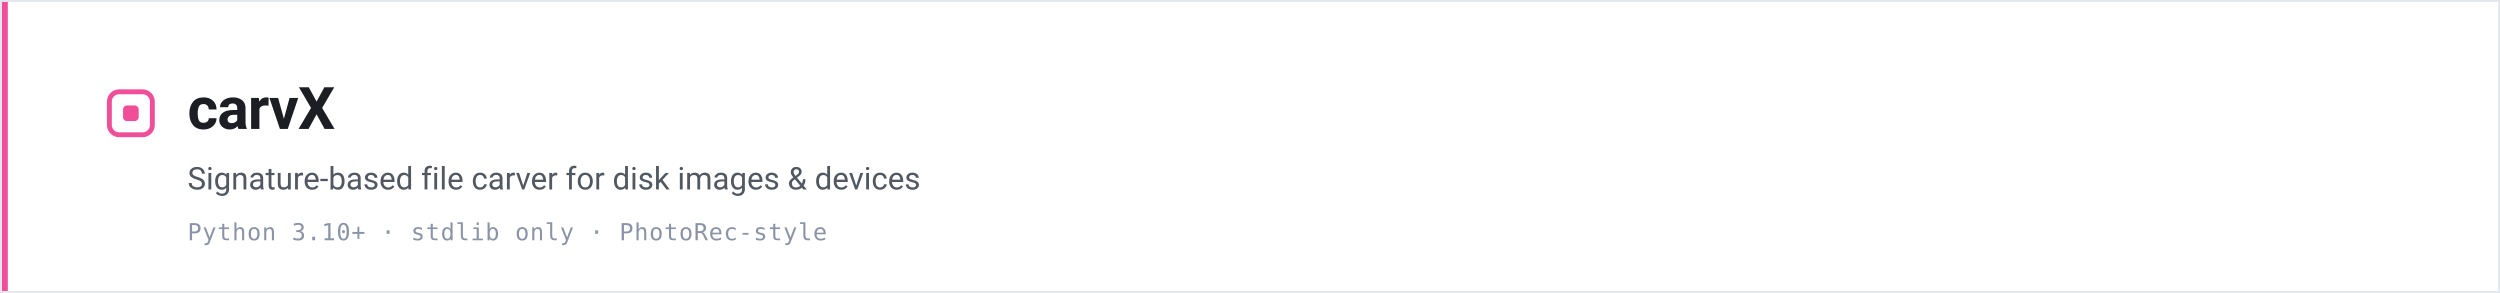
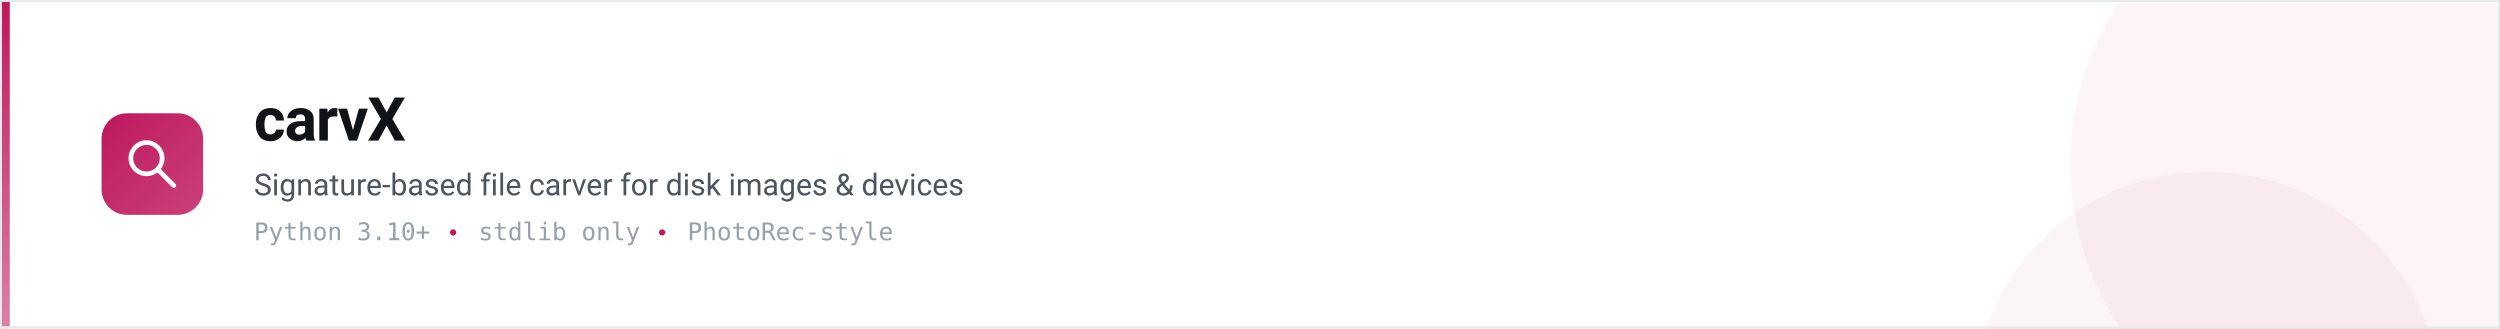
- <svg xmlns="http://www.w3.org/2000/svg" width="1280" height="150" viewBox="0 0 1280 150" role="img" aria-label="carvX — Signature-based file carver for disk images &amp; devices">
-   <rect width="1280" height="150" fill="#ffffff" />
-   <rect x="56" y="47" width="22" height="22" rx="5" fill="none" stroke="#f04e98" stroke-width="2.5" />
-   <rect x="63" y="54" width="8" height="8" rx="2" fill="#f04e98" />
-   <text x="96" y="66" font-family="-apple-system,Segoe UI,Roboto,Helvetica,Arial,sans-serif" font-size="30" font-weight="600" letter-spacing="-0.4" fill="#1c1e23">carvX</text>
-   <text x="96" y="97" font-family="-apple-system,Segoe UI,Roboto,Helvetica,Arial,sans-serif" font-size="16" font-weight="400" fill="#515861">Signature-based file carver for disk images &amp; devices</text>
-   <text x="96" y="123" font-family="ui-monospace,SFMono-Regular,Menlo,monospace" font-size="12" letter-spacing="0.4" fill="#8a94a6">Python 3.10+   ·   stdlib only   ·   PhotoRec-style</text>
-   <rect x="0" y="0" width="4" height="150" fill="#f04e98" />
-   <rect x="0.5" y="0.5" width="1279" height="149" fill="none" stroke="#e3e8ee" stroke-width="1" />
+ <svg xmlns="http://www.w3.org/2000/svg" width="1280" height="168" viewBox="0 0 1280 168" role="img" aria-label="carvX — Signature-based file carver for disk images &amp; devices">
+   <defs>
+     <linearGradient id="rail" x1="0" y1="0" x2="0" y2="1">
+       <stop offset="0" stop-color="#be185d" />
+       <stop offset="1" stop-color="#be185d" stop-opacity="0.55" />
+     </linearGradient>
+     <linearGradient id="tile" x1="0" y1="0" x2="1" y2="1">
+       <stop offset="0" stop-color="#be185d" />
+       <stop offset="1" stop-color="#be185d" stop-opacity="0.82" />
+     </linearGradient>
+   </defs>
+   <rect width="1280" height="168" fill="#ffffff" />
+   <circle cx="1210" cy="84" r="150" fill="#be185d" opacity="0.05" />
+   <circle cx="1130" cy="208" r="120" fill="#be185d" opacity="0.045" />
+   <rect x="52" y="58" width="52" height="52" rx="13" fill="url(#tile)" />
+   <circle cx="75.0" cy="81.0" r="8" stroke="#fff" stroke-width="2.4" fill="none" stroke-linecap="round" stroke-linejoin="round" />
+   <path d="M81.0 87.0 L89.0 95.0" stroke="#fff" stroke-width="2.4" fill="none" stroke-linecap="round" stroke-linejoin="round" />
+   <text x="130" y="72" font-family="-apple-system,Segoe UI,Roboto,Helvetica,Arial,sans-serif" font-size="31" font-weight="650" letter-spacing="-0.5" fill="#101318">carvX</text>
+   <text x="130" y="100" font-family="-apple-system,Segoe UI,Roboto,Helvetica,Arial,sans-serif" font-size="15.5" fill="#4b5560">Signature-based file carver for disk images &amp; devices</text>
+   <text x="130" y="123" font-family="ui-monospace,SFMono-Regular,Menlo,monospace" font-size="12.5" fill="#94a0ad">Python 3.10+</text>
+   <circle cx="232" cy="119" r="1.6" fill="#be185d" />
+   <text x="245" y="123" font-family="ui-monospace,SFMono-Regular,Menlo,monospace" font-size="12.5" fill="#94a0ad">stdlib only</text>
+   <circle cx="339" cy="119" r="1.6" fill="#be185d" />
+   <text x="352" y="123" font-family="ui-monospace,SFMono-Regular,Menlo,monospace" font-size="12.5" fill="#94a0ad">PhotoRec-style</text>
+   <rect x="0" y="0" width="5" height="168" fill="url(#rail)" />
+   <rect x="0.5" y="0.5" width="1279" height="167" rx="0" fill="none" stroke="#e6eaef" stroke-width="1" />
</svg>
